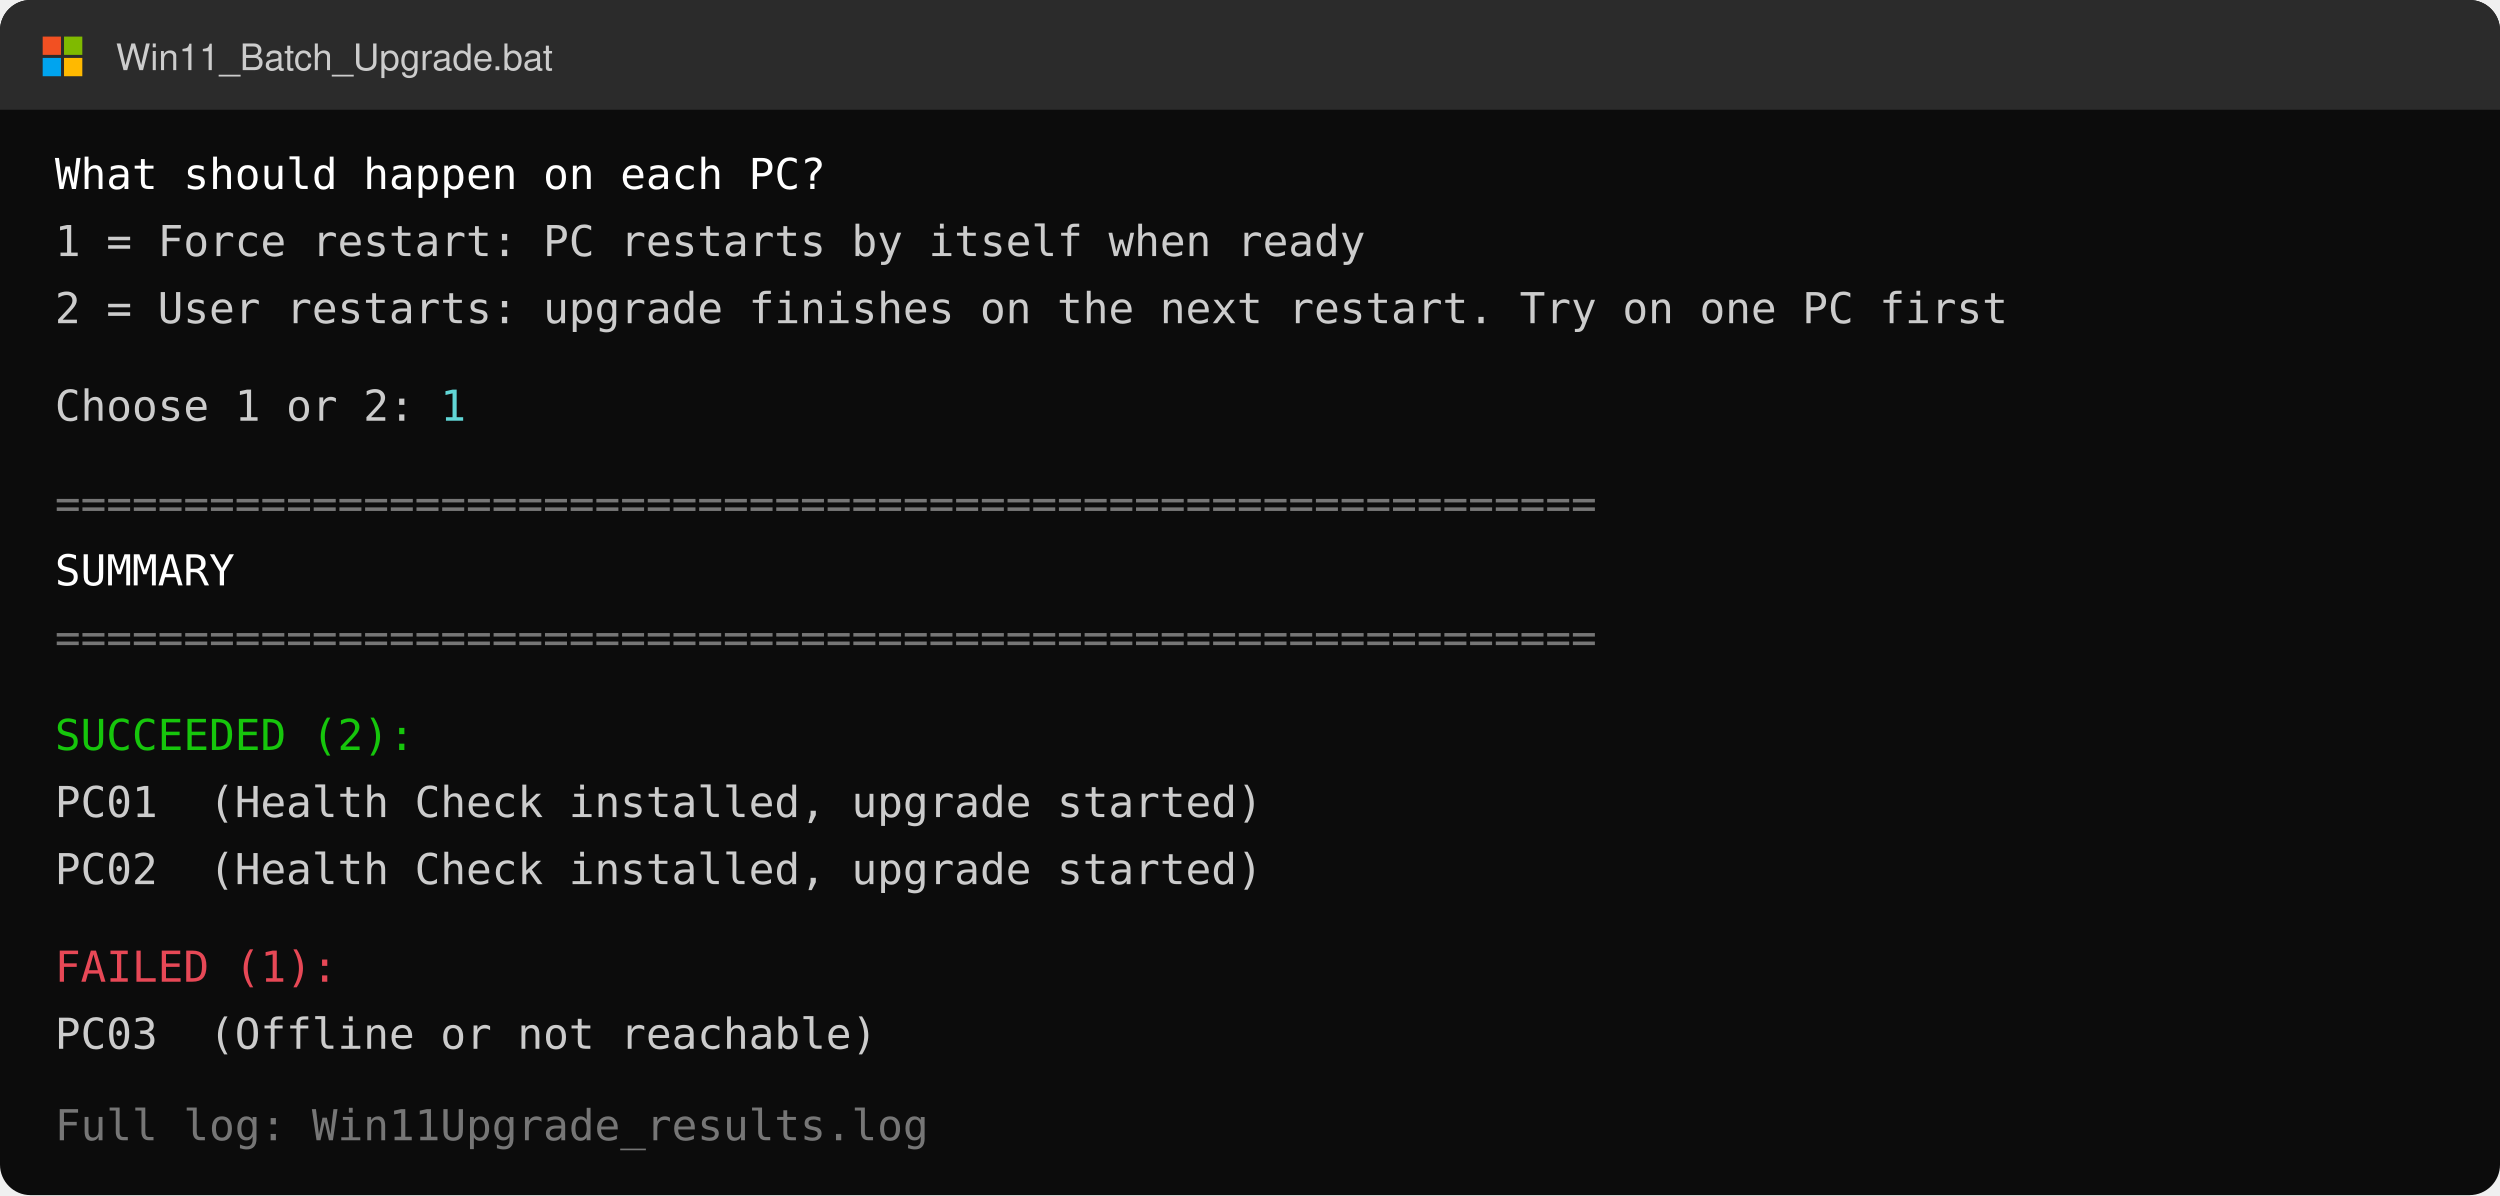
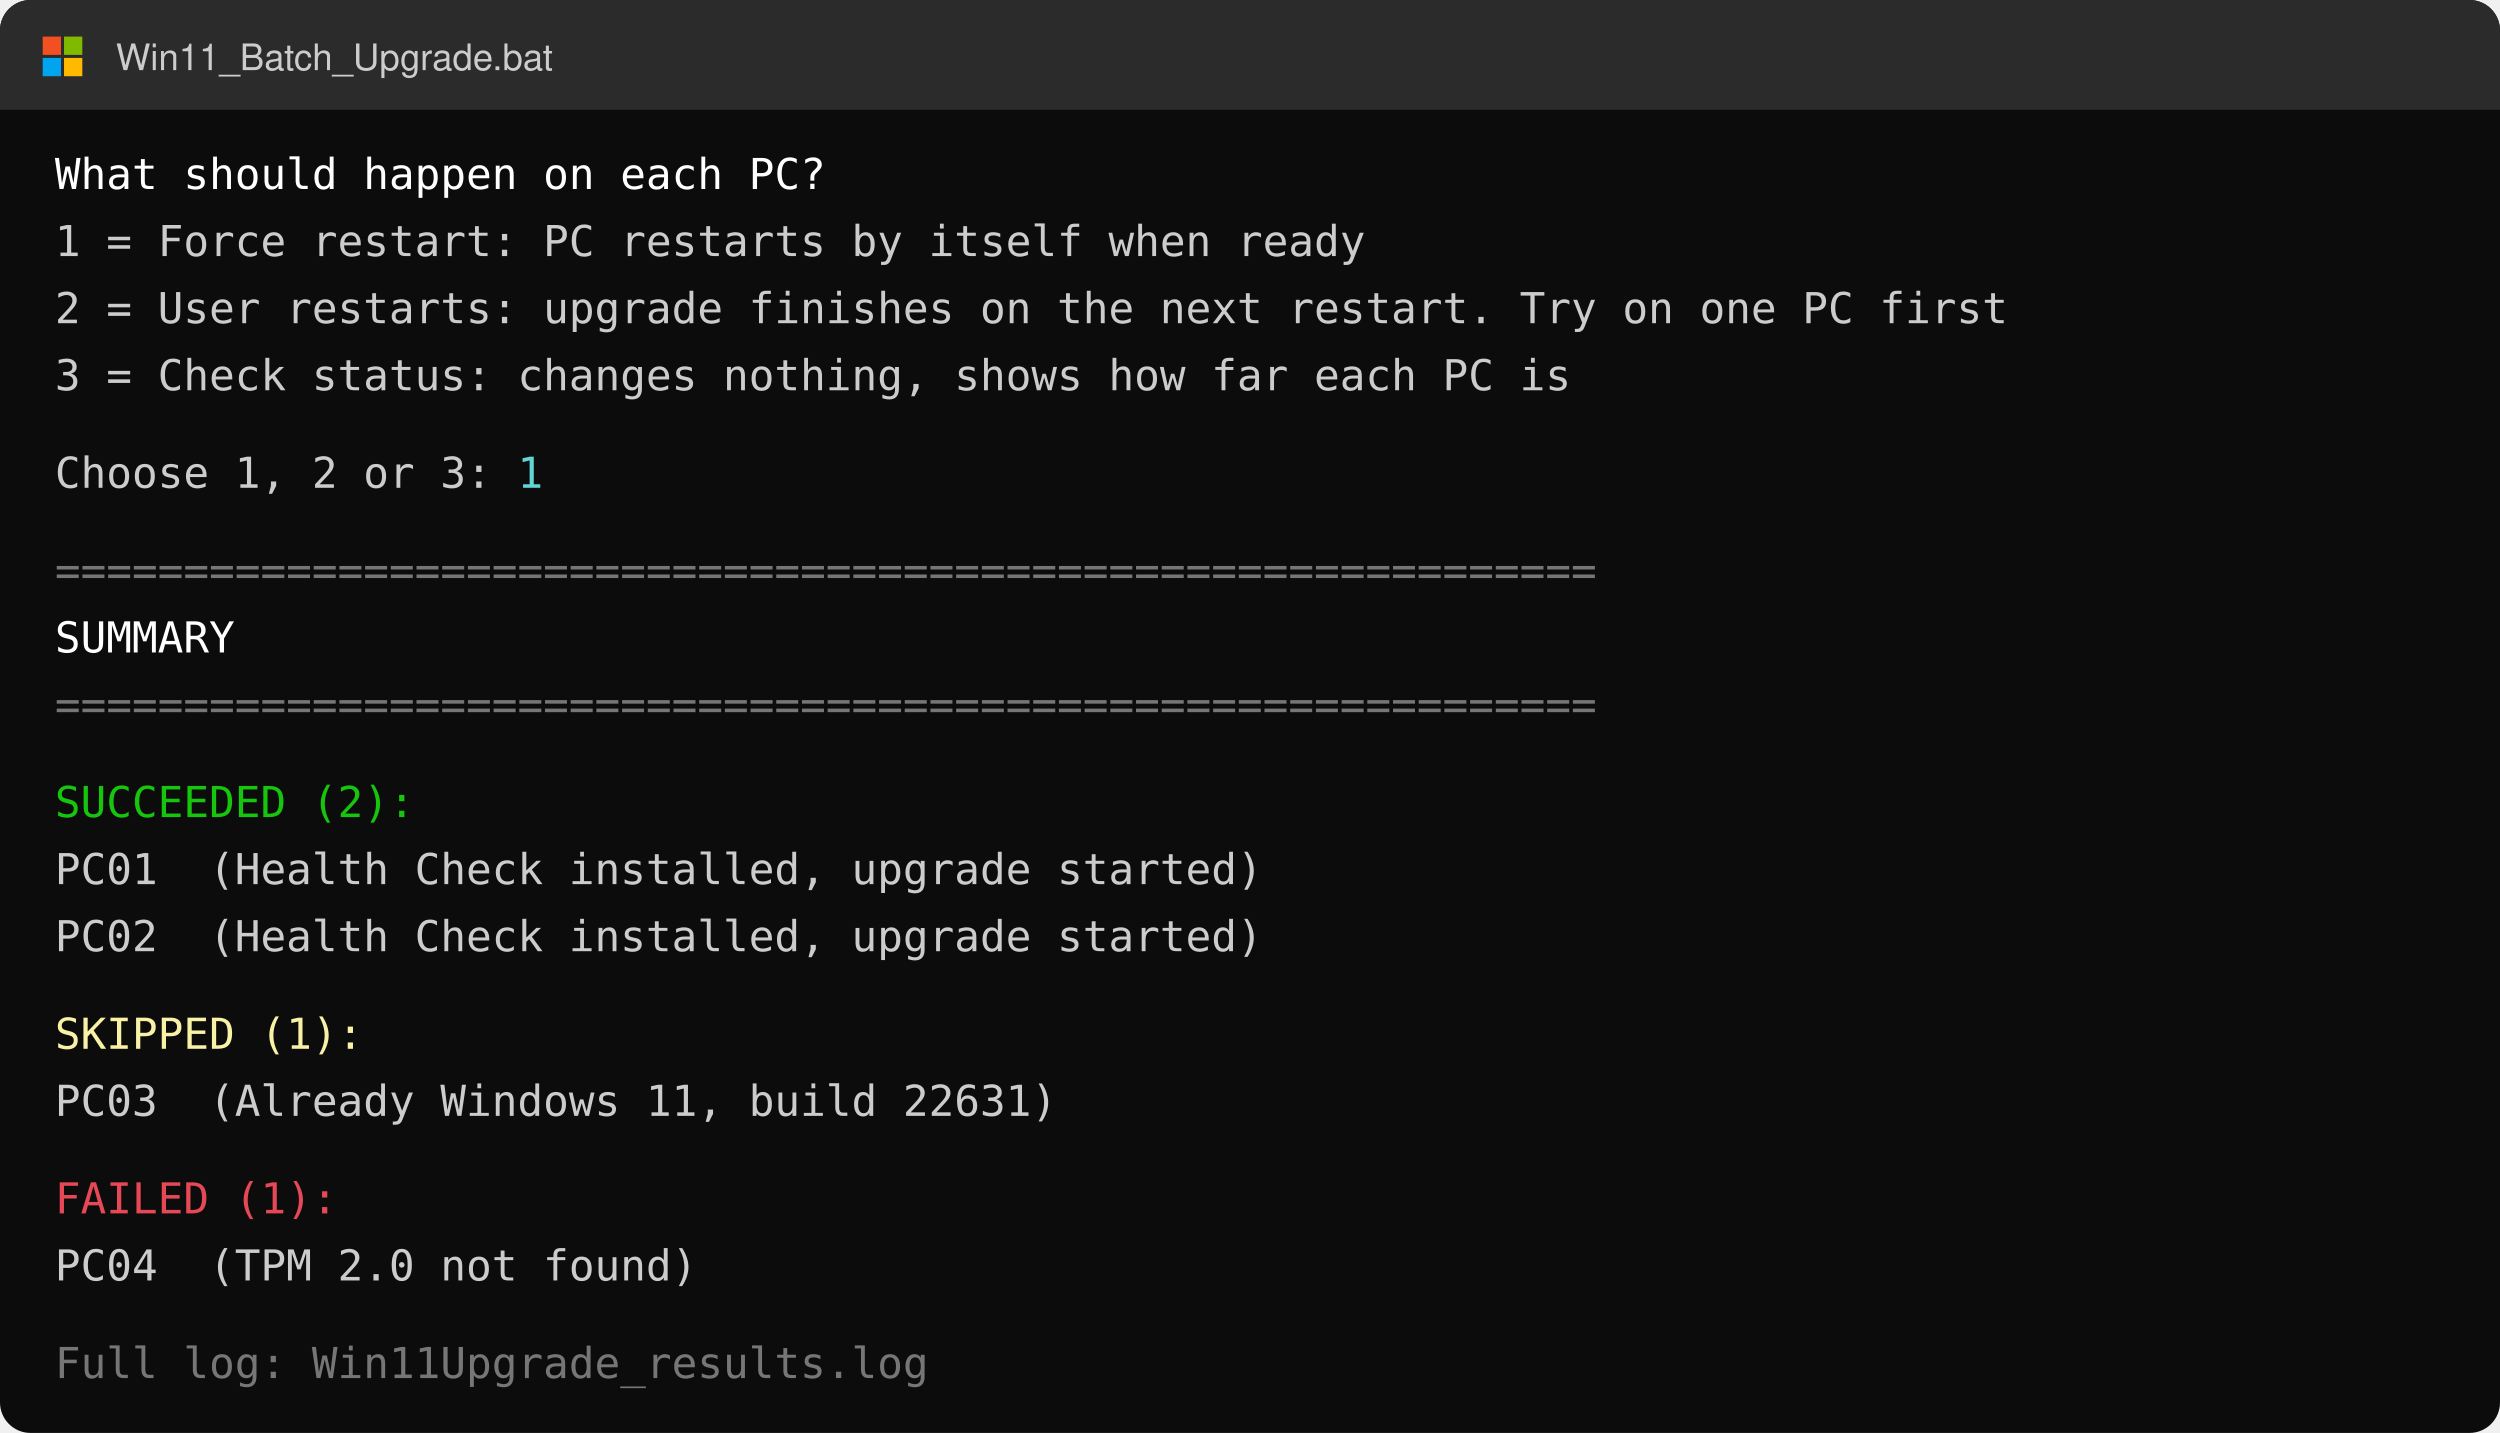
- <svg xmlns="http://www.w3.org/2000/svg" width="820" height="392" viewBox="0 0 820 392" role="img" aria-labelledby="title">
-   <rect width="820" height="392" rx="10" fill="#0c0c0c" />
+ <svg xmlns="http://www.w3.org/2000/svg" width="820" height="470" viewBox="0 0 820 470" role="img" aria-labelledby="title">
+   <rect width="820" height="470" rx="10" fill="#0c0c0c" />
  <path d="M0 10a10 10 0 0 1 10-10h800a10 10 0 0 1 10 10v26H0z" fill="#2b2b2b" />
  <rect x="14" y="12" width="6" height="6" fill="#f25022" />
  <rect x="21" y="12" width="6" height="6" fill="#7fba00" />
  <rect x="14" y="19" width="6" height="6" fill="#00a4ef" />
  <rect x="21" y="19" width="6" height="6" fill="#ffb900" />
  <text x="38" y="23" font-family="Segoe UI, Helvetica, Arial, sans-serif" font-size="12" fill="#cccccc">Win11_Batch_Upgrade.bat</text>
  <g font-family="Cascadia Mono, Consolas, Menlo, DejaVu Sans Mono, monospace" font-size="14" fill="#cccccc">
    <text x="18" y="62" fill="#ffffff"> What should happen on each PC?</text>
    <text x="18" y="84">   1 = Force restart: PC restarts by itself when ready</text>
    <text x="18" y="106">   2 = User restarts: upgrade finishes on the next restart. Try on one PC first</text>
-     <text x="18" y="138">Choose 1 or 2: <tspan fill="#61d6d6">1</tspan>
+     <text x="18" y="128">   3 = Check status: changes nothing, shows how far each PC is</text>
+     <text x="18" y="160">Choose 1, 2 or 3: <tspan fill="#61d6d6">1</tspan>
    </text>
-     <text x="18" y="170" fill="#767676">============================================================</text>
-     <text x="18" y="192" fill="#ffffff"> SUMMARY</text>
-     <text x="18" y="214" fill="#767676">============================================================</text>
-     <text x="18" y="246" fill="#16c60c"> SUCCEEDED (2):</text>
-     <text x="18" y="268">    PC01  (Health Check installed, upgrade started)</text>
-     <text x="18" y="290">    PC02  (Health Check installed, upgrade started)</text>
-     <text x="18" y="322" fill="#e74856"> FAILED (1):</text>
-     <text x="18" y="344">    PC03  (Offline or not reachable)</text>
-     <text x="18" y="374" fill="#767676"> Full log: Win11Upgrade_results.log</text>
+     <text x="18" y="192" fill="#767676">============================================================</text>
+     <text x="18" y="214" fill="#ffffff"> SUMMARY</text>
+     <text x="18" y="236" fill="#767676">============================================================</text>
+     <text x="18" y="268" fill="#16c60c"> SUCCEEDED (2):</text>
+     <text x="18" y="290">    PC01  (Health Check installed, upgrade started)</text>
+     <text x="18" y="312">    PC02  (Health Check installed, upgrade started)</text>
+     <text x="18" y="344" fill="#f9f1a5"> SKIPPED (1):</text>
+     <text x="18" y="366">    PC03  (Already Windows 11, build 22631)</text>
+     <text x="18" y="398" fill="#e74856"> FAILED (1):</text>
+     <text x="18" y="420">    PC04  (TPM 2.0 not found)</text>
+     <text x="18" y="452" fill="#767676"> Full log: Win11Upgrade_results.log</text>
  </g>
</svg>
